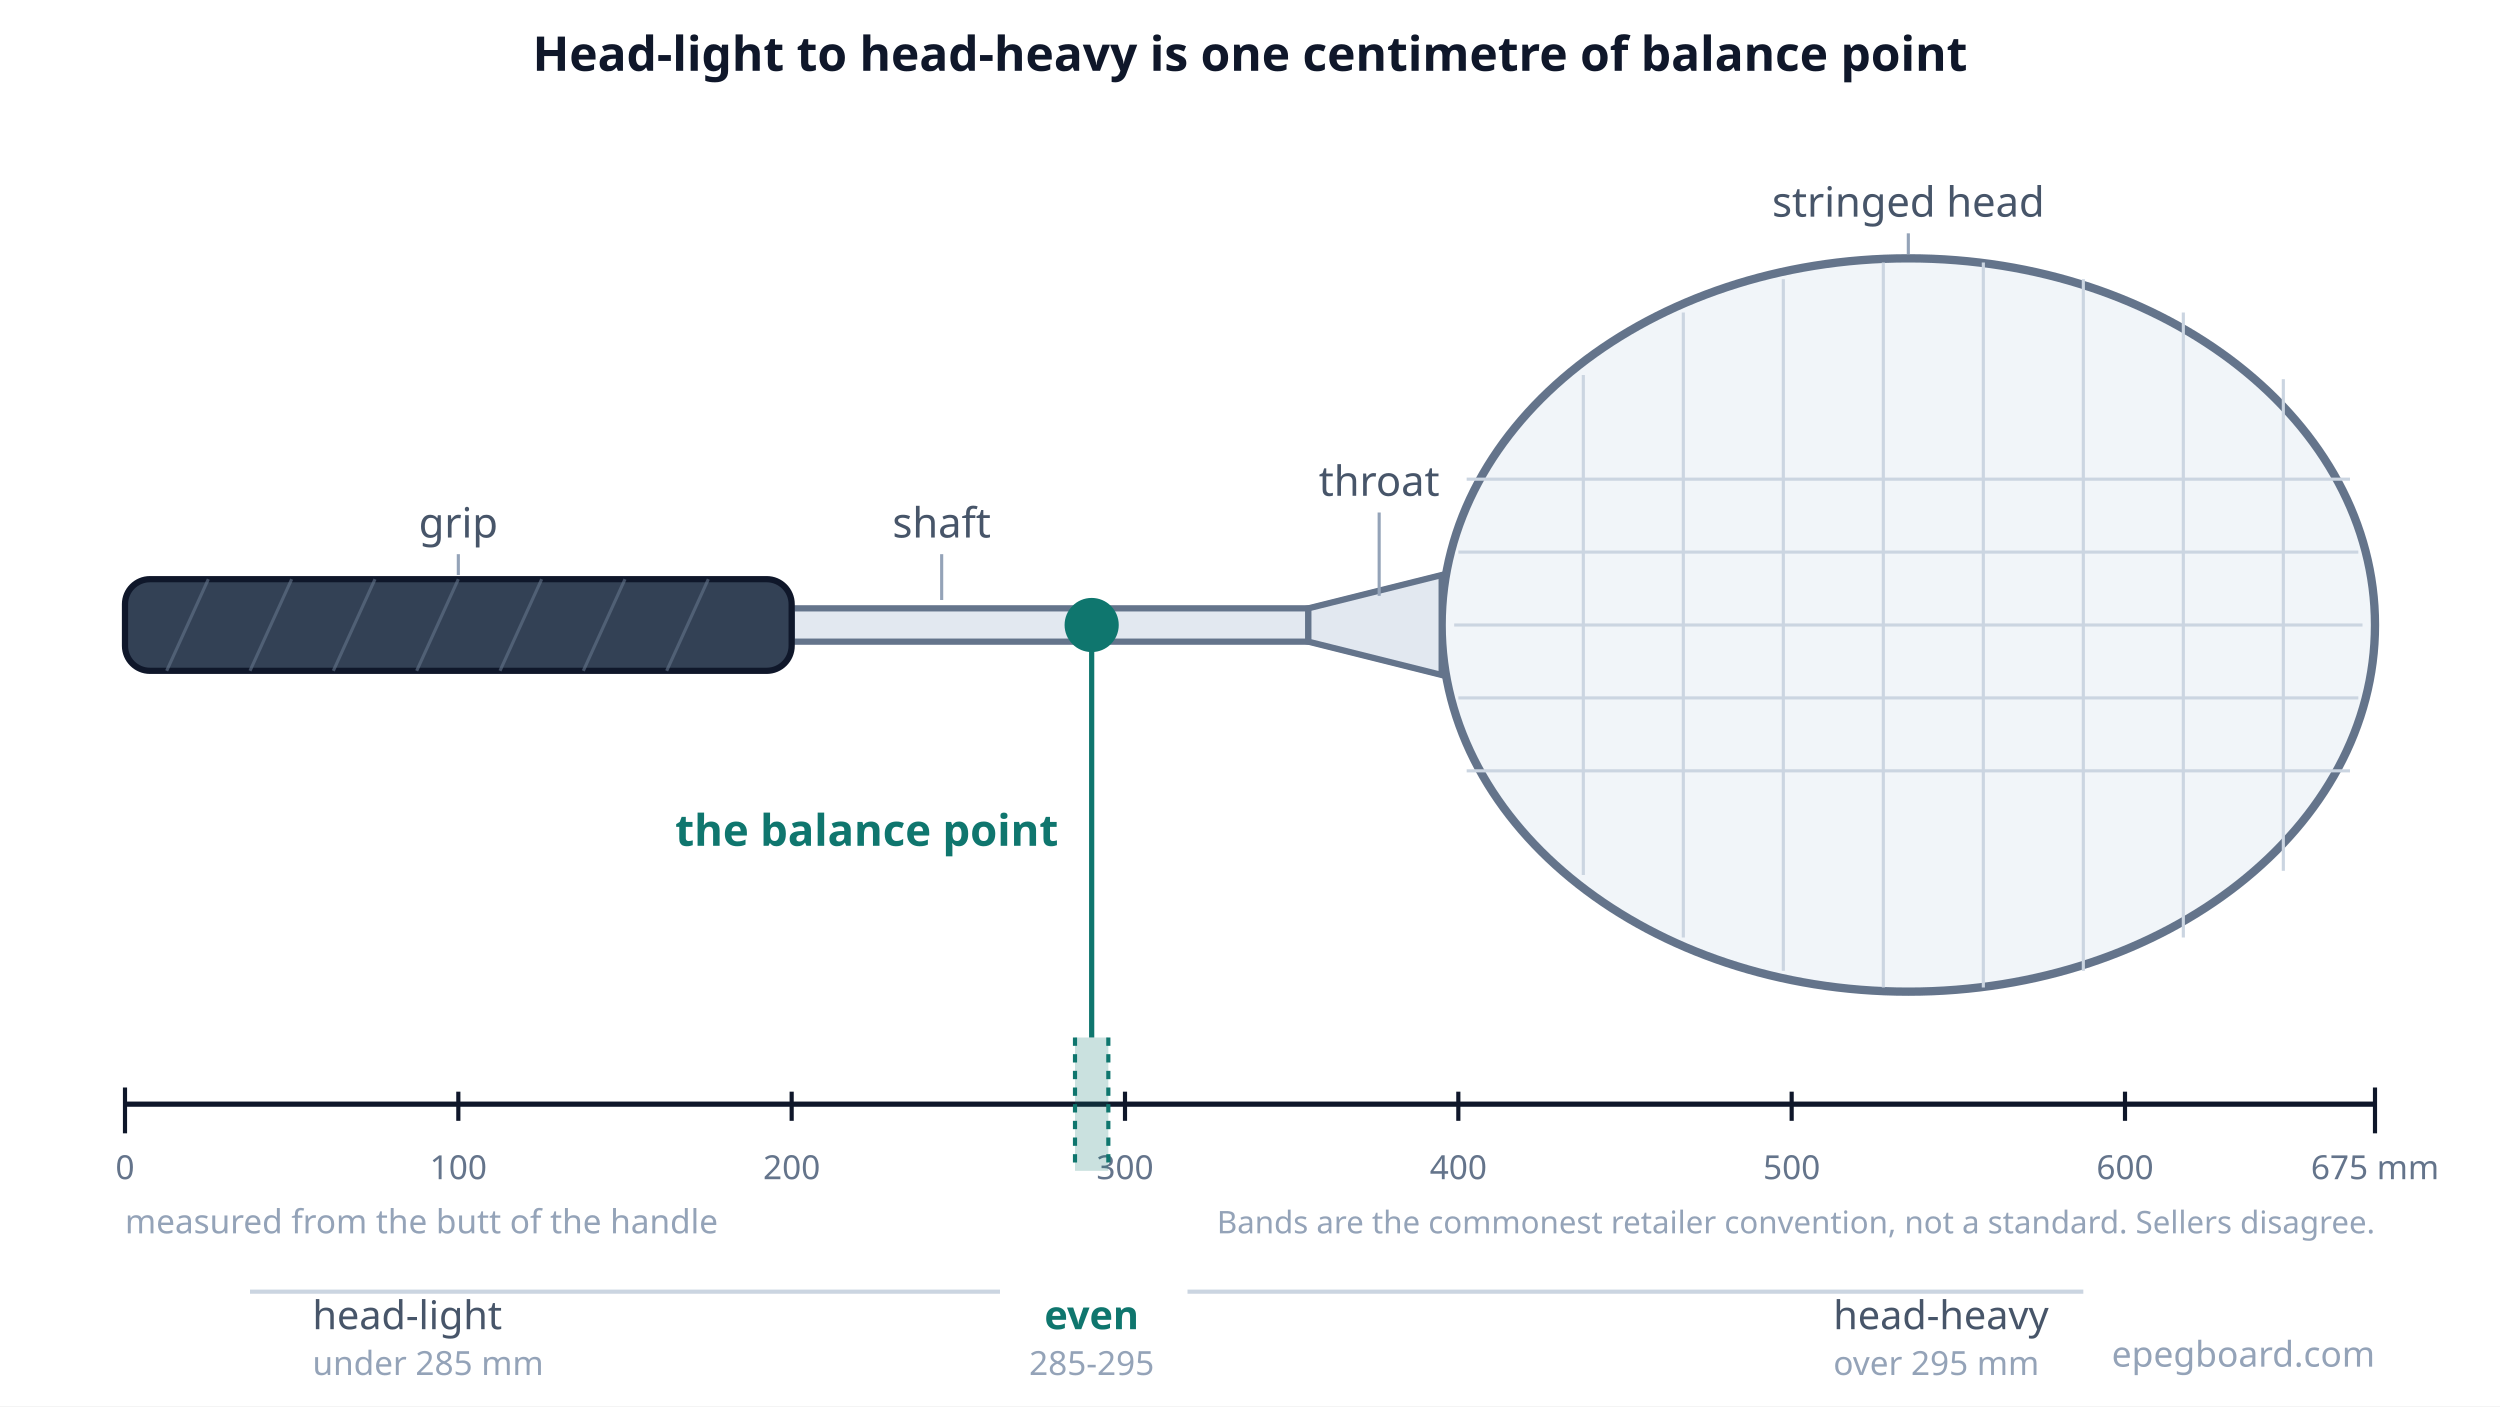
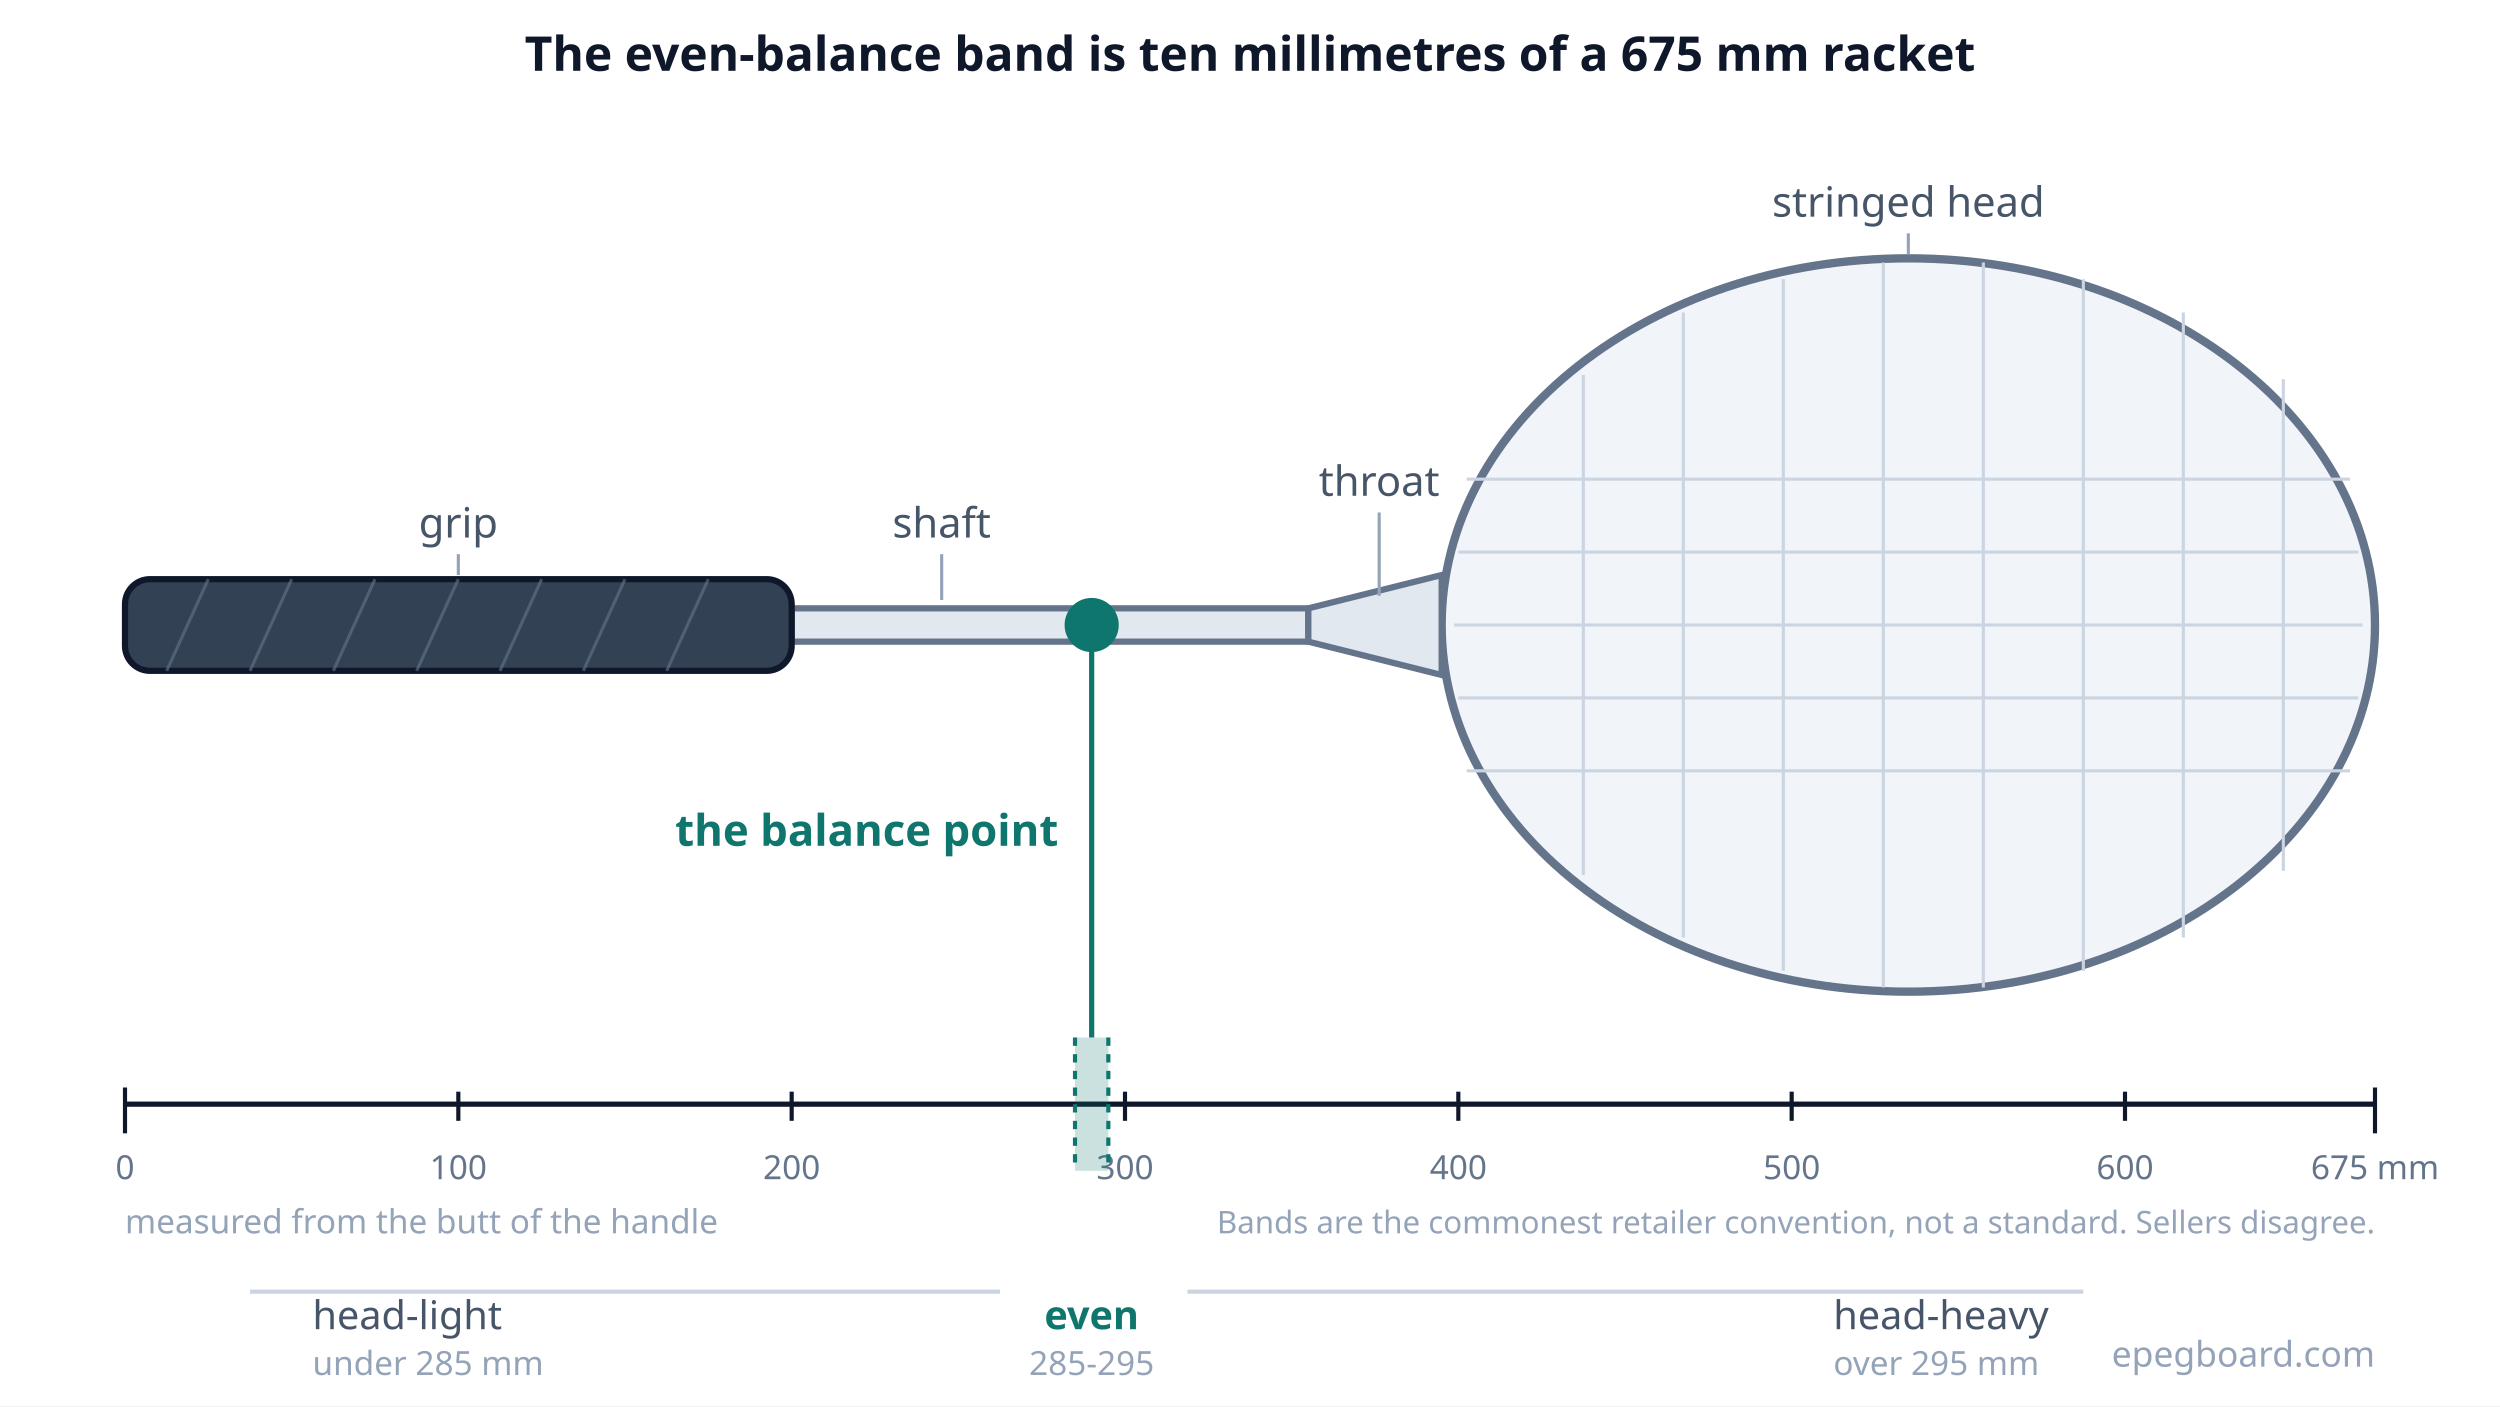
- <svg xmlns="http://www.w3.org/2000/svg" viewBox="0 0 1200 675" width="1200" height="675" role="img" aria-label="A badminton racket shown face-on with its parts labelled: grip, shaft, throat and stringed head. A scale along the bottom runs from zero at the butt of the handle to 675 millimetres at the tip. Balance is a single measured distance along that scale. By the most common retailer convention a racket balancing under 285 millimetres is head-light, 285 to 295 is even, and over 295 is head-heavy, so the entire distinction is one centimetre of a 675 millimetre racket. The bands are convention rather than standard and sellers disagree about where they sit.">
+ <svg xmlns="http://www.w3.org/2000/svg" viewBox="0 0 1200 675" width="1200" height="675" role="img" aria-label="A badminton racket shown face-on with its parts labelled: grip, shaft, throat and stringed head. A scale along the bottom runs from zero at the butt of the handle to 675 millimetres at the tip. Balance is a single measured distance along that scale. By the most common retailer convention a racket balancing under 285 millimetres is head-light, 285 to 295 is even, and over 295 is head-heavy. The even band is ten millimetres wide on a 675 millimetre racket, and nothing limits how far a racket may sit either side of it. The bands are convention rather than standard and sellers disagree about where they sit.">
  <defs>
    <marker id="tick" viewBox="0 0 10 10" refX="9" refY="5" markerWidth="6" markerHeight="6" orient="auto-start-reverse">
      <path d="M 0 0 L 10 5 L 0 10 z" fill="#0f766e" />
    </marker>
  </defs>
  <rect width="1200" height="675" fill="#ffffff" />
  <ellipse cx="916" cy="300" rx="224" ry="176" fill="#f1f5f9" stroke="#64748b" stroke-width="4" />
  <g stroke="#cbd5e1" stroke-width="1.5">
    <line x1="760" y1="180" x2="760" y2="420" />
    <line x1="808" y1="150" x2="808" y2="450" />
    <line x1="856" y1="134" x2="856" y2="466" />
    <line x1="904" y1="126" x2="904" y2="474" />
    <line x1="952" y1="126" x2="952" y2="474" />
    <line x1="1000" y1="134" x2="1000" y2="466" />
    <line x1="1048" y1="150" x2="1048" y2="450" />
    <line x1="1096" y1="182" x2="1096" y2="418" />
    <line x1="704" y1="230" x2="1128" y2="230" />
    <line x1="700" y1="265" x2="1132" y2="265" />
    <line x1="698" y1="300" x2="1134" y2="300" />
    <line x1="700" y1="335" x2="1132" y2="335" />
    <line x1="704" y1="370" x2="1128" y2="370" />
  </g>
  <rect x="380" y="292" width="248" height="16" fill="#e2e8f0" stroke="#64748b" stroke-width="3" />
  <path d="M 692 276 L 628 292 L 628 308 L 692 324 Z" fill="#e2e8f0" stroke="#64748b" stroke-width="3" />
  <rect x="60" y="278" width="320" height="44" rx="12" fill="#334155" stroke="#0f172a" stroke-width="3" />
  <g stroke="#64748b" stroke-width="1.5" opacity="0.6">
    <line x1="100" y1="278" x2="80" y2="322" />
    <line x1="140" y1="278" x2="120" y2="322" />
    <line x1="180" y1="278" x2="160" y2="322" />
    <line x1="220" y1="278" x2="200" y2="322" />
    <line x1="260" y1="278" x2="240" y2="322" />
    <line x1="300" y1="278" x2="280" y2="322" />
    <line x1="340" y1="278" x2="320" y2="322" />
  </g>
  <g font-family="system-ui,sans-serif" font-size="20" fill="#475569" text-anchor="middle">
    <text x="220" y="258">grip</text>
    <text x="452" y="258">shaft</text>
    <text x="662" y="238">throat</text>
    <text x="916" y="104">stringed head</text>
  </g>
  <g stroke="#94a3b8" stroke-width="1.5">
    <line x1="220" y1="266" x2="220" y2="276" />
    <line x1="452" y1="266" x2="452" y2="288" />
    <line x1="662" y1="246" x2="662" y2="286" />
    <line x1="916" y1="112" x2="916" y2="122" />
  </g>
  <line x1="60" y1="530" x2="1140" y2="530" stroke="#0f172a" stroke-width="2.5" />
  <g stroke="#0f172a" stroke-width="2">
    <line x1="60" y1="522" x2="60" y2="544" />
    <line x1="220" y1="524" x2="220" y2="538" />
    <line x1="380" y1="524" x2="380" y2="538" />
    <line x1="540" y1="524" x2="540" y2="538" />
    <line x1="700" y1="524" x2="700" y2="538" />
    <line x1="860" y1="524" x2="860" y2="538" />
    <line x1="1020" y1="524" x2="1020" y2="538" />
    <line x1="1140" y1="522" x2="1140" y2="544" />
  </g>
  <g font-family="system-ui,sans-serif" font-size="16" fill="#64748b" text-anchor="middle">
    <text x="60" y="566">0</text>
    <text x="220" y="566">100</text>
    <text x="380" y="566">200</text>
    <text x="540" y="566">300</text>
    <text x="700" y="566">400</text>
    <text x="860" y="566">500</text>
    <text x="1020" y="566">600</text>
    <text x="1140" y="566">675 mm</text>
  </g>
  <text x="60" y="592" font-family="system-ui,sans-serif" font-size="16" fill="#94a3b8">measured from the butt of the handle</text>
  <text x="1140" y="592" text-anchor="end" font-family="system-ui,sans-serif" font-size="15" fill="#94a3b8">Bands are the commonest retailer convention, not a standard. Sellers disagree.</text>
  <rect x="516" y="498" width="16" height="64" fill="#0f766e" opacity="0.22" />
  <line x1="516" y1="498" x2="516" y2="562" stroke="#0f766e" stroke-width="2" stroke-dasharray="4 4" />
  <line x1="532" y1="498" x2="532" y2="562" stroke="#0f766e" stroke-width="2" stroke-dasharray="4 4" />
  <line x1="524" y1="312" x2="524" y2="498" stroke="#0f766e" stroke-width="2.5" />
  <circle cx="524" cy="300" r="13" fill="#0f766e" />
  <text x="508" y="406" text-anchor="end" font-family="system-ui,sans-serif" font-size="21" fill="#0f766e" font-weight="600">the balance point</text>
  <g font-family="system-ui,sans-serif" font-size="19" fill="#475569">
    <text x="150" y="638">head-light</text>
    <text x="150" y="660" font-size="16" fill="#94a3b8">under 285 mm</text>
    <text x="524" y="638" text-anchor="middle" fill="#0f766e" font-weight="600">even</text>
    <text x="524" y="660" text-anchor="middle" font-size="16" fill="#94a3b8">285-295</text>
    <text x="880" y="638">head-heavy</text>
    <text x="880" y="660" font-size="16" fill="#94a3b8">over 295 mm</text>
  </g>
  <line x1="120" y1="620" x2="480" y2="620" stroke="#cbd5e1" stroke-width="2" />
  <line x1="570" y1="620" x2="1000" y2="620" stroke="#cbd5e1" stroke-width="2" />
-   <text x="600" y="34" text-anchor="middle" font-family="system-ui,sans-serif" font-size="23" fill="#0f172a" font-weight="600">Head-light to head-heavy is one centimetre of balance point</text>
+   <text x="600" y="34" text-anchor="middle" font-family="system-ui,sans-serif" font-size="23" fill="#0f172a" font-weight="600">The even-balance band is ten millimetres of a 675 mm racket</text>
  <text x="1140" y="656" text-anchor="end" font-family="system-ui,sans-serif" font-size="17" fill="#94a3b8">epegboard.com</text>
</svg>
